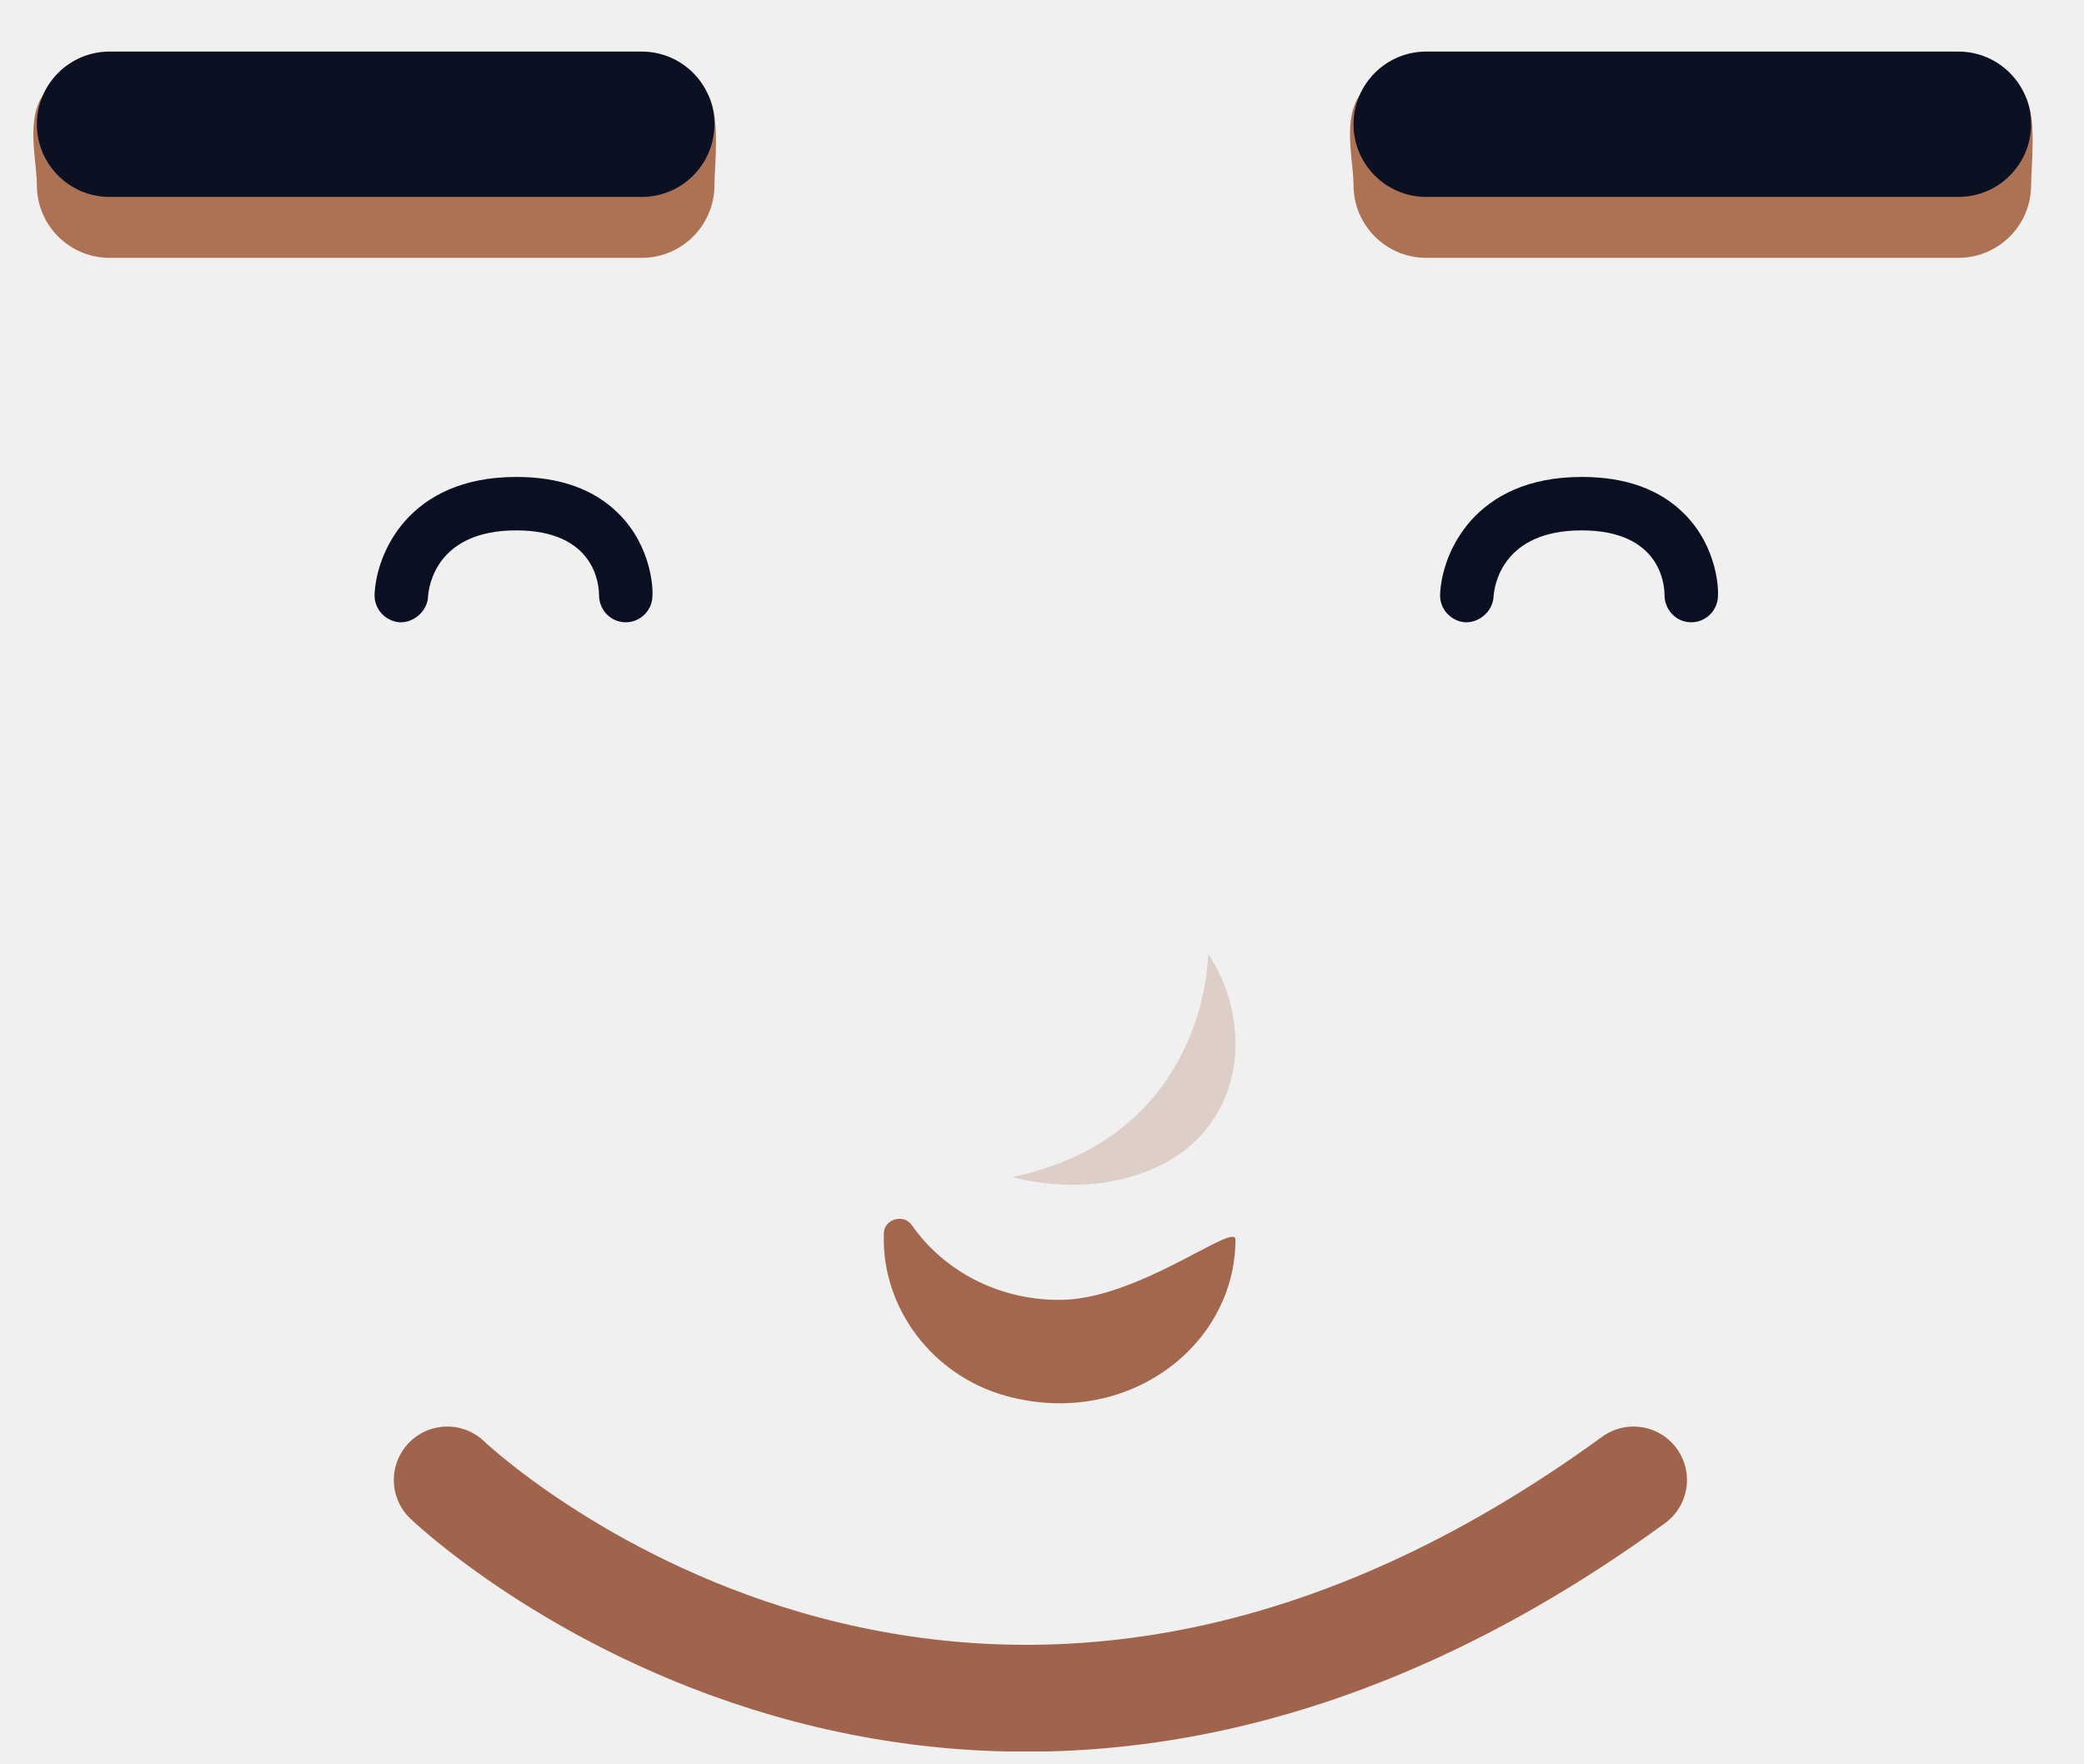
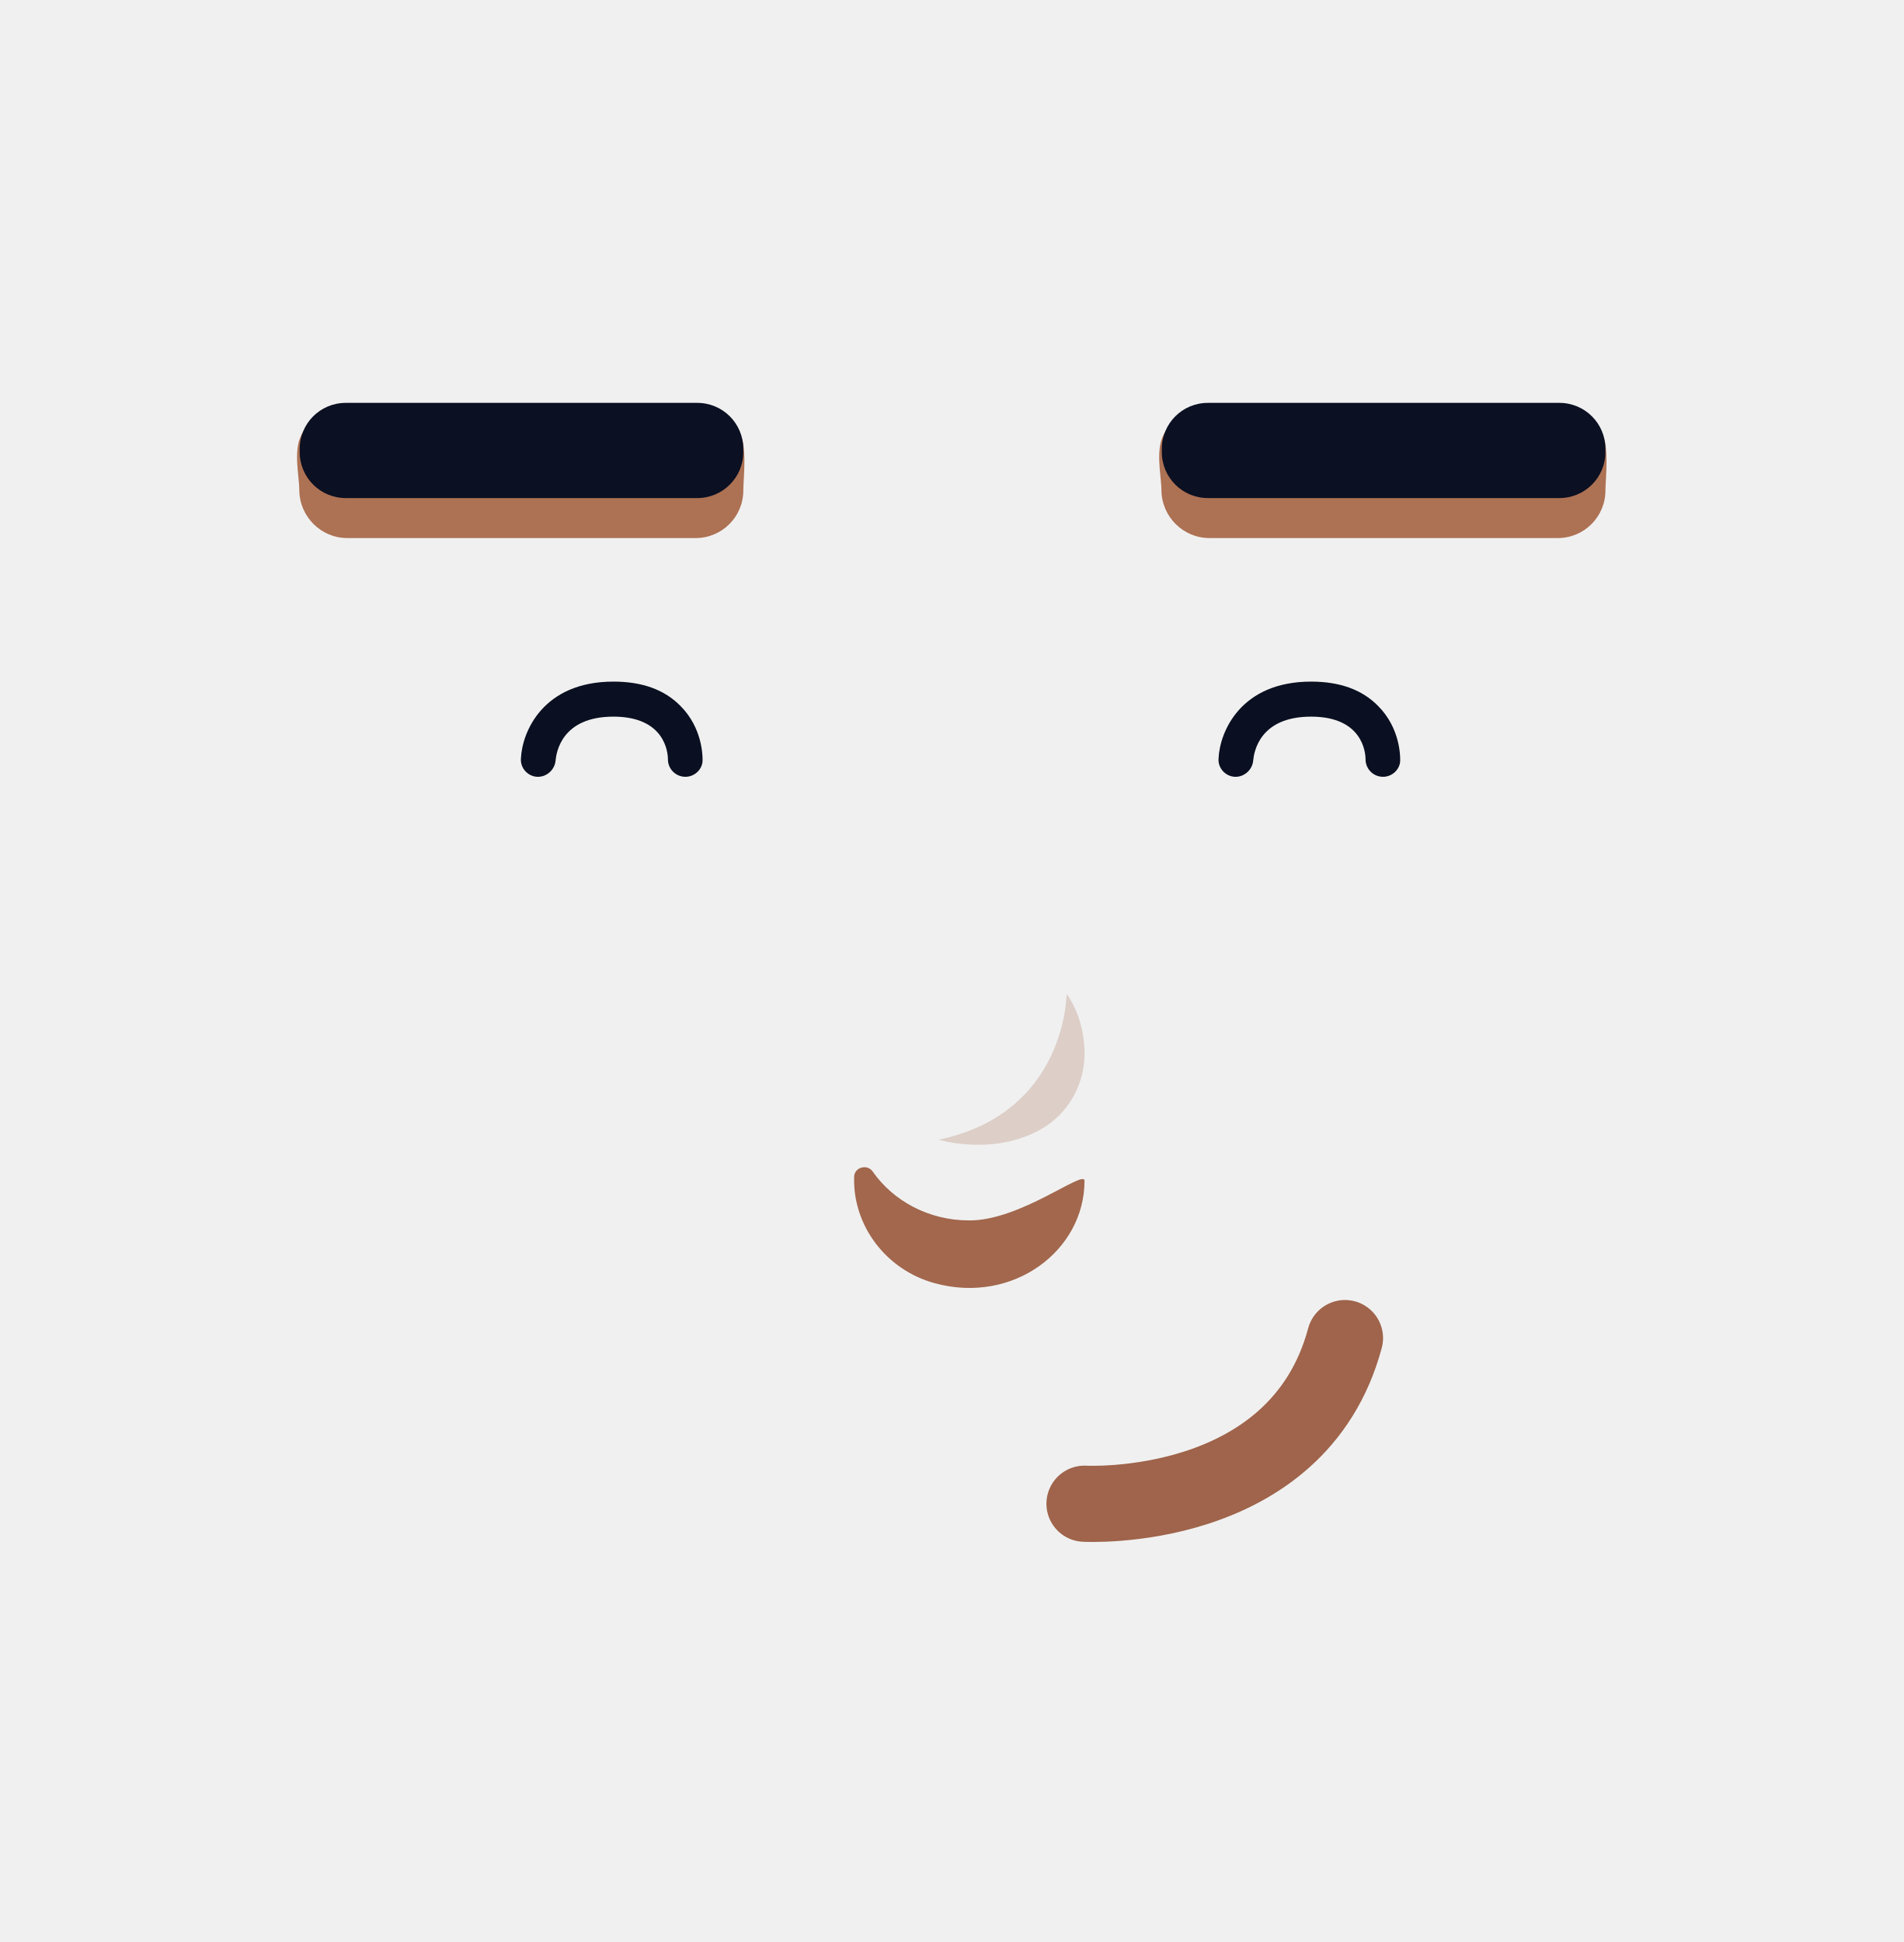
- <svg xmlns="http://www.w3.org/2000/svg" width="39" height="33" viewBox="0 0 39 33" fill="none">
-   <g clip-path="url(#clip0_225_3827)">
-     <path d="M31.65 11.645C31.37 11.645 31.15 11.415 31.15 11.135C31.15 10.935 31.07 9.925 29.6 9.925C28.11 9.925 27.96 10.965 27.95 11.175C27.93 11.445 27.68 11.655 27.42 11.645C27.15 11.625 26.94 11.395 26.95 11.125C26.98 10.365 27.58 8.925 29.6 8.925C30.42 8.925 31.06 9.155 31.52 9.615C32.15 10.245 32.16 11.055 32.15 11.145C32.15 11.425 31.92 11.645 31.65 11.645Z" fill="#0A1021" />
-     <path d="M11.71 11.645C11.43 11.645 11.21 11.415 11.21 11.135C11.21 10.935 11.13 9.925 9.66 9.925C8.17 9.925 8.02 10.965 8.01 11.175C7.99 11.445 7.74 11.655 7.48 11.645C7.21 11.625 7 11.395 7.01 11.125C7.04 10.365 7.64 8.925 9.66 8.925C10.48 8.925 11.12 9.155 11.58 9.615C12.21 10.245 12.22 11.055 12.21 11.145C12.21 11.425 11.98 11.645 11.71 11.645Z" fill="#0A1021" />
-     <path d="M8.37 27.695C8.37 27.695 17.95 36.885 30.57 27.695" stroke="#9F644B" stroke-width="2" stroke-miterlimit="10" stroke-linecap="round" />
-     <path d="M2.05 4.825H12.01C12.76 4.825 13.37 4.215 13.37 3.465C13.37 3.115 13.48 2.225 13.27 1.815C13.02 1.345 12.41 1.365 12.01 1.365H2.05C1.74 1.365 1.03 1.455 0.81 1.775C0.48 2.235 0.69 3.015 0.69 3.465C0.69 4.215 1.3 4.825 2.05 4.825Z" fill="#AD7153" />
-     <path d="M2.05 3.685H12.01C12.76 3.685 13.37 3.075 13.37 2.325C13.37 1.575 12.76 0.965 12.01 0.965H2.05C1.3 0.965 0.69 1.575 0.69 2.325C0.69 3.075 1.3 3.685 2.05 3.685Z" fill="#0B1022" />
-     <path d="M26.69 4.825H36.65C37.4 4.825 38.01 4.215 38.01 3.465C38.01 3.115 38.12 2.225 37.91 1.815C37.66 1.345 37.05 1.365 36.65 1.365H26.69C26.38 1.365 25.67 1.455 25.45 1.775C25.12 2.235 25.33 3.015 25.33 3.465C25.33 4.215 25.94 4.825 26.69 4.825Z" fill="#AD7153" />
-     <path d="M26.69 3.685H36.65C37.4 3.685 38.01 3.075 38.01 2.325C38.01 1.575 37.4 0.965 36.65 0.965H26.69C25.94 0.965 25.33 1.575 25.33 2.325C25.33 3.075 25.94 3.685 26.69 3.685Z" fill="#0B1022" />
-     <path d="M23.12 23.195C23.12 25.185 21.09 26.735 18.84 26.125C17.44 25.745 16.5 24.465 16.54 23.105C16.54 23.095 16.54 23.085 16.54 23.075C16.55 22.805 16.92 22.705 17.07 22.935C17.66 23.775 18.67 24.325 19.82 24.325C21.28 24.335 23.12 22.855 23.12 23.195Z" fill="#A2674D" />
-     <path opacity="0.25" d="M22.61 17.855C22.61 17.855 22.61 21.255 18.95 22.025C18.95 22.025 20.54 22.515 21.92 21.695C22.71 21.225 23.15 20.375 23.12 19.455C23.1 18.955 22.97 18.385 22.61 17.855Z" fill="#A2674D" />
+ <svg xmlns="http://www.w3.org/2000/svg" width="50" height="51" viewBox="0 0 50 51" fill="none">
+   <g clip-path="url(#clip0_329_429)">
+     <path d="M36.32 20.4C36.06 20.4 35.86 20.19 35.86 19.94C35.86 19.76 35.78 18.82 34.43 18.82C33.06 18.82 32.93 19.77 32.91 19.97C32.89 20.22 32.67 20.41 32.43 20.4C32.18 20.39 31.98 20.17 32 19.92C32.03 19.22 32.58 17.9 34.43 17.9C35.18 17.9 35.77 18.11 36.19 18.54C36.77 19.12 36.77 19.86 36.77 19.95C36.78 20.19 36.57 20.4 36.32 20.4Z" fill="#0A1021" />
+     <path d="M18 20.4C17.74 20.4 17.54 20.19 17.54 19.94C17.54 19.76 17.46 18.82 16.11 18.82C14.74 18.82 14.61 19.77 14.59 19.97C14.57 20.22 14.35 20.41 14.11 20.4C13.86 20.39 13.66 20.17 13.68 19.92C13.71 19.22 14.26 17.9 16.11 17.9C16.86 17.9 17.45 18.11 17.87 18.54C18.45 19.12 18.45 19.86 18.45 19.95C18.46 20.19 18.25 20.4 18 20.4Z" fill="#0A1021" />
+     <path d="M28.48 39.49C28.48 39.49 34.07 39.8 35.32 35.14" stroke="#9F644B" stroke-width="2" stroke-miterlimit="10" stroke-linecap="round" />
+     <path d="M9.12 14.13H18.27C18.96 14.13 19.52 13.57 19.52 12.88C19.52 12.56 19.63 11.74 19.42 11.36C19.19 10.93 18.63 10.95 18.26 10.95H9.11C8.83 10.95 8.18 11.04 7.97 11.33C7.67 11.75 7.86 12.47 7.86 12.88C7.87 13.57 8.43 14.13 9.12 14.13Z" fill="#AD7153" />
+     <path d="M9.08 13.08H18.31C18.98 13.08 19.52 12.54 19.52 11.87V11.79C19.52 11.12 18.98 10.58 18.31 10.58H9.08C8.41 10.58 7.87 11.12 7.87 11.79V11.87C7.87 12.54 8.41 13.08 9.08 13.08Z" fill="#0B1022" />
+     <path d="M31.76 14.13H40.91C41.6 14.13 42.16 13.57 42.16 12.88C42.16 12.56 42.27 11.74 42.06 11.36C41.83 10.93 41.27 10.95 40.9 10.95H31.75C31.47 10.95 30.82 11.04 30.61 11.33C30.31 11.75 30.5 12.47 30.5 12.88C30.51 13.57 31.07 14.13 31.76 14.13Z" fill="#AD7153" />
+     <path d="M31.72 13.08H40.95C41.62 13.08 42.16 12.54 42.16 11.87V11.79C42.16 11.12 41.62 10.58 40.95 10.58H31.72C31.05 10.58 30.51 11.12 30.51 11.79V11.87C30.51 12.54 31.05 13.08 31.72 13.08Z" fill="#0B1022" />
+     <path d="M28.48 31.01C28.48 32.84 26.61 34.26 24.55 33.7C23.26 33.35 22.4 32.18 22.43 30.93C22.43 30.92 22.43 30.91 22.43 30.9C22.44 30.65 22.78 30.56 22.92 30.77C23.46 31.54 24.39 32.05 25.45 32.05C26.8 32.06 28.48 30.7 28.48 31.01Z" fill="#A2674D" />
+     <path opacity="0.25" d="M28.01 26.1C28.01 26.1 28.01 29.23 24.65 29.93C24.65 29.93 26.11 30.38 27.38 29.63C28.1 29.2 28.51 28.41 28.48 27.57C28.46 27.12 28.35 26.59 28.01 26.1Z" fill="#A2674D" />
  </g>
  <defs>
-     <clipPath id="clip0_225_3827">
-       <rect width="37.42" height="31.81" fill="white" transform="translate(0.620117 0.964935)" />
+     <clipPath id="clip0_329_429">
+       <rect width="50" height="50" fill="white" transform="translate(0 0.0400391)" />
    </clipPath>
  </defs>
</svg>
